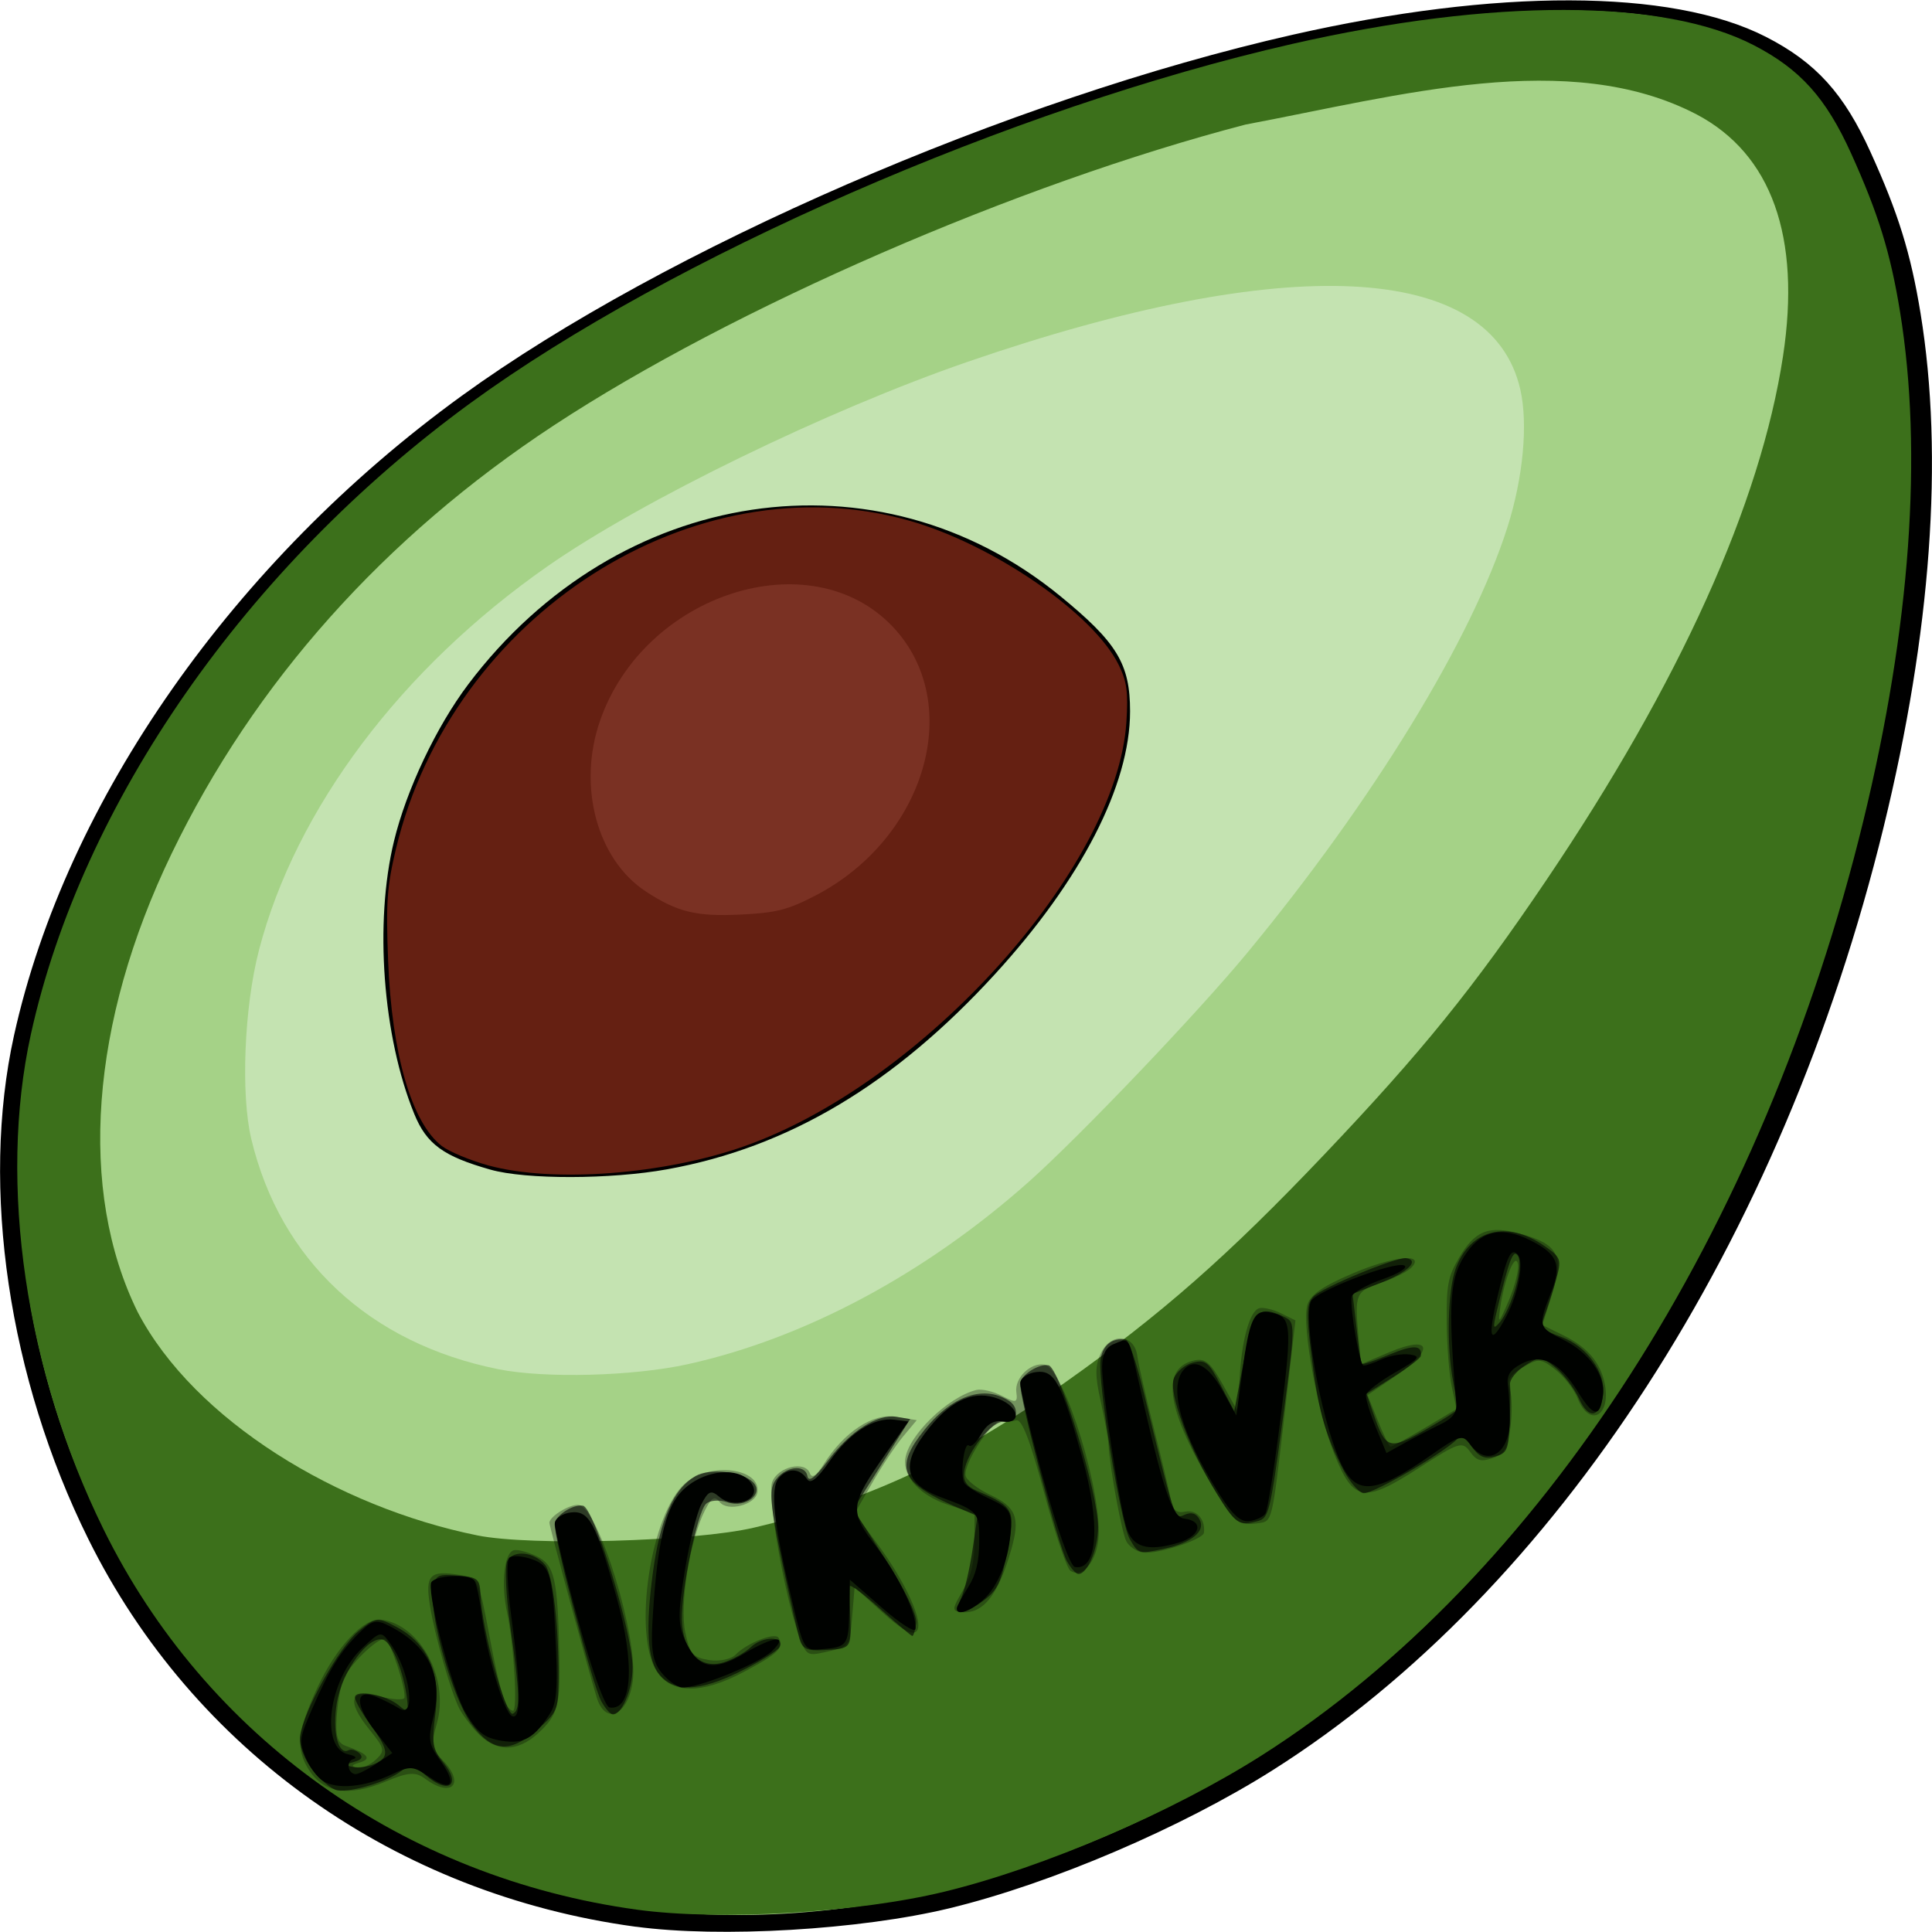
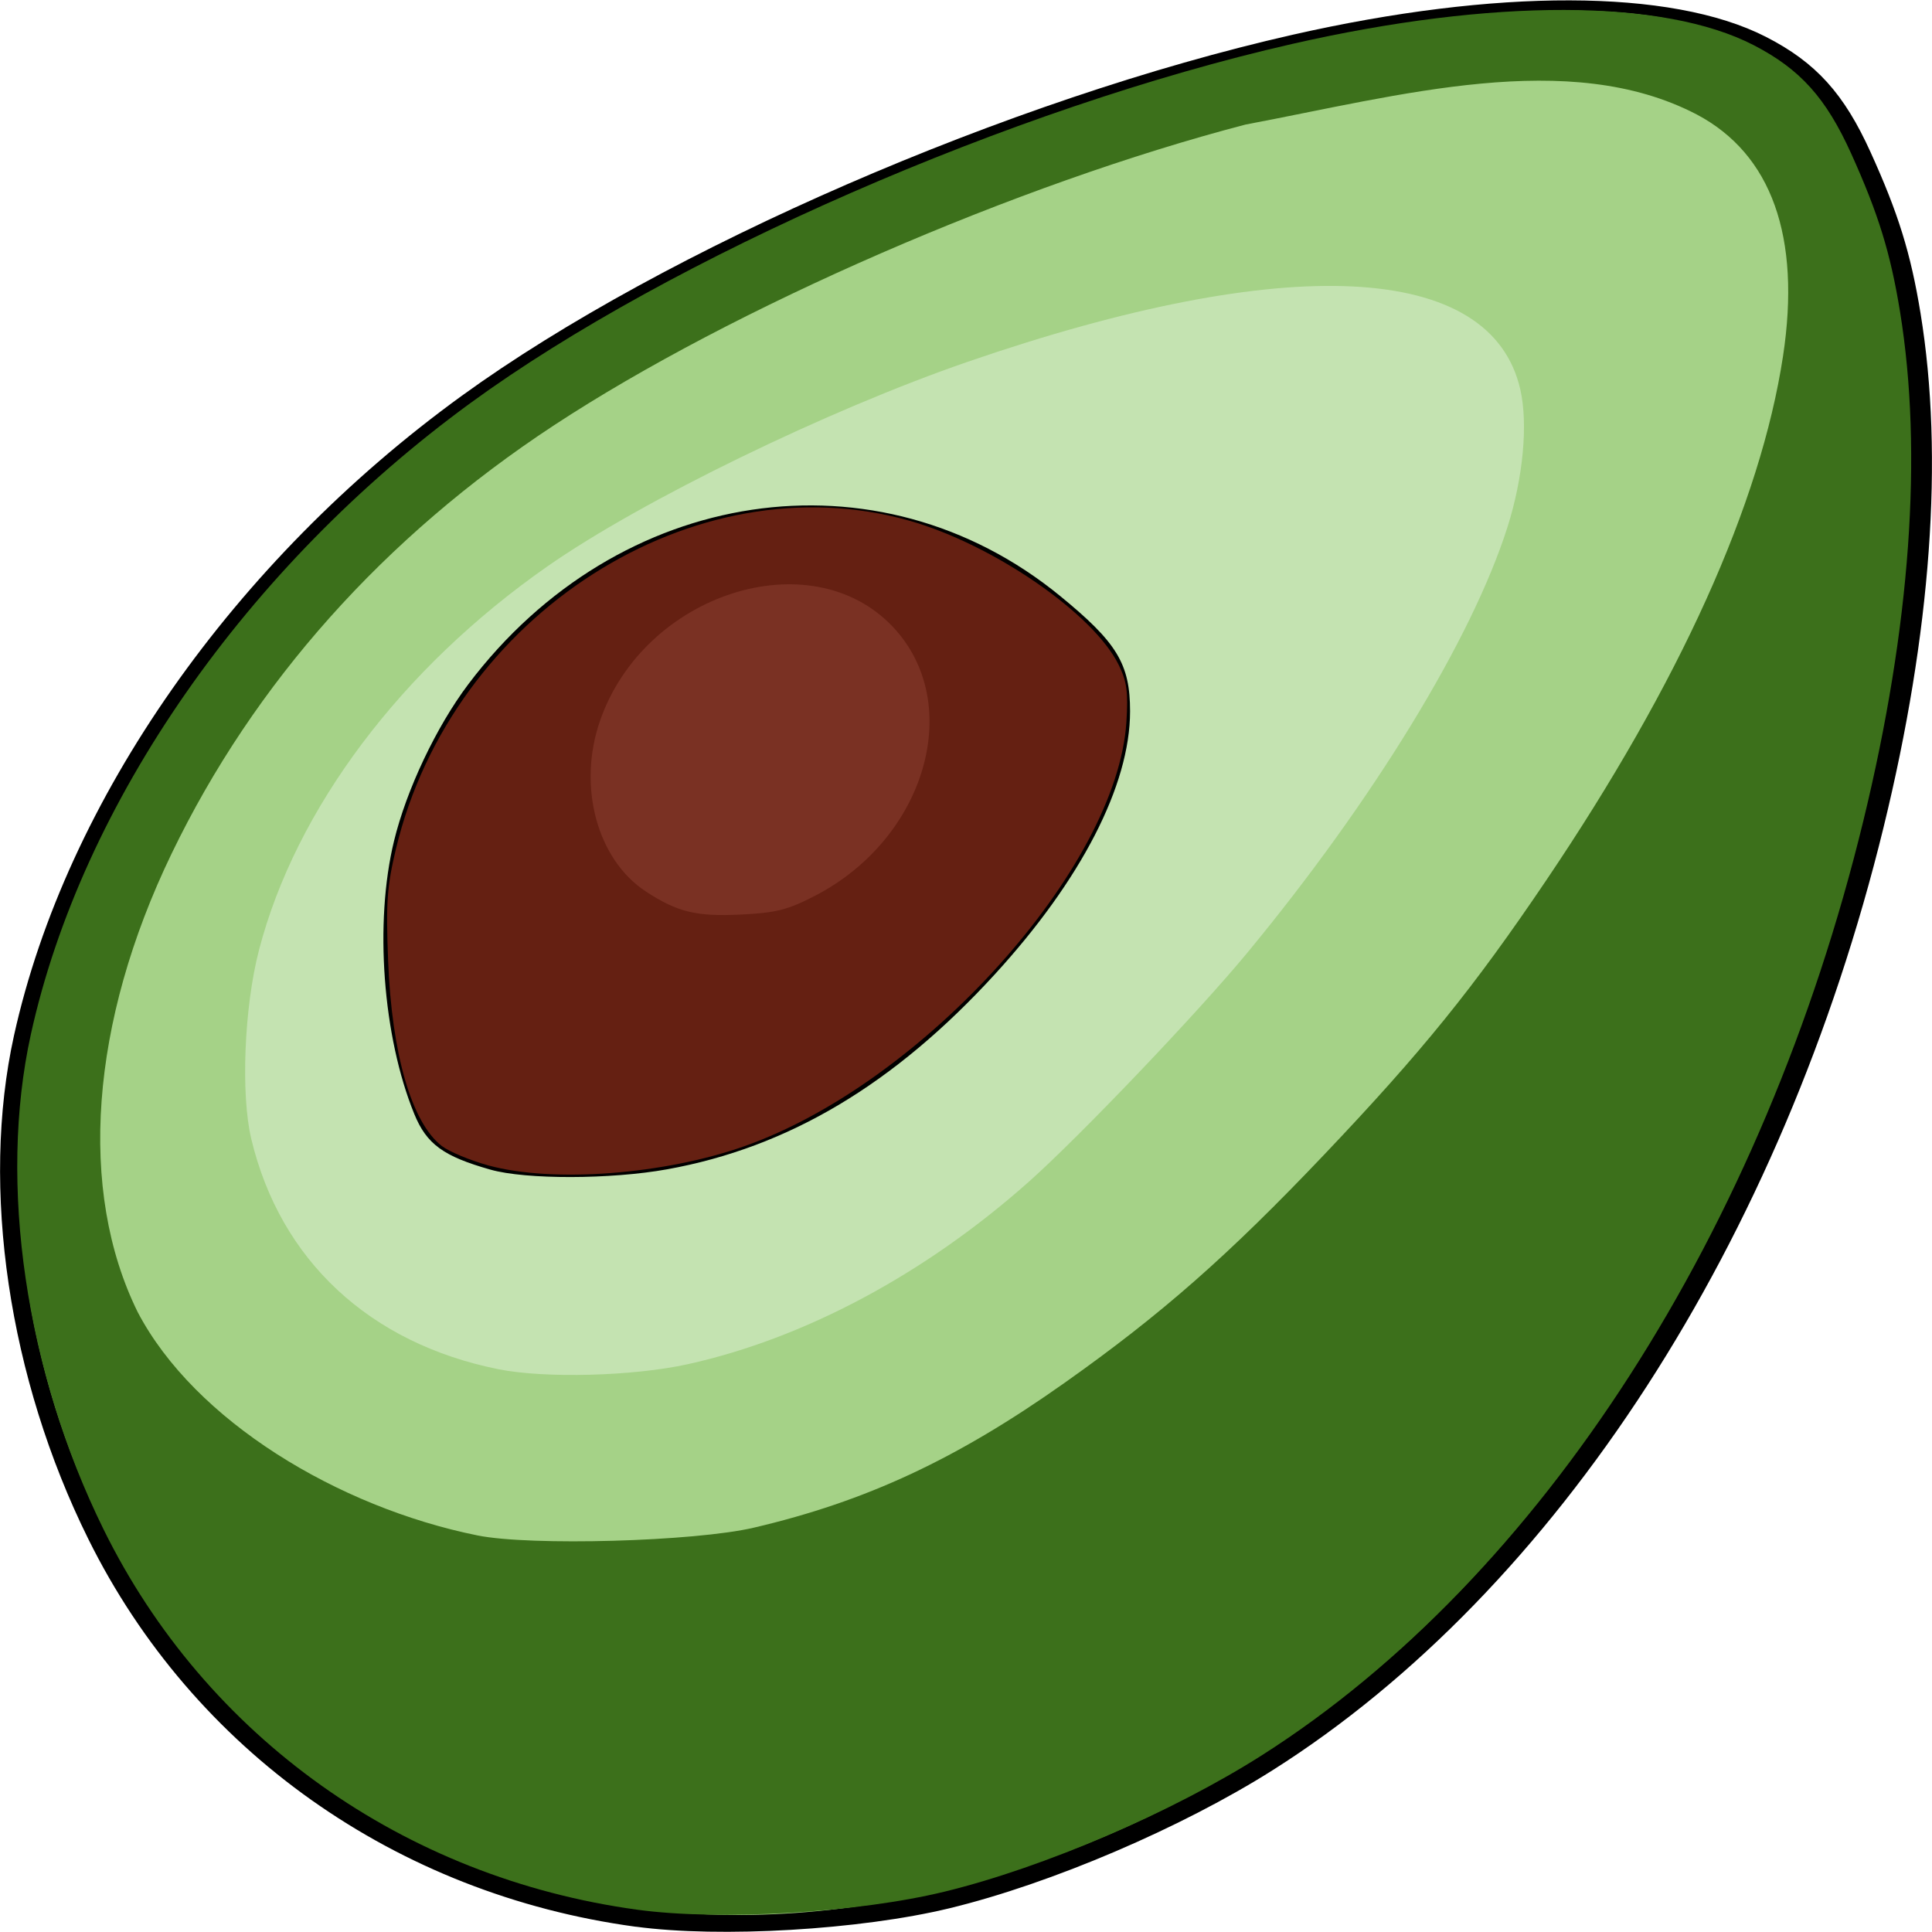
<svg xmlns="http://www.w3.org/2000/svg" width="512" height="512" viewBox="0 0 512 512" version="1.1" id="svg5" xml:space="preserve">
  <defs id="defs2" />
  <g id="layer1" transform="translate(-134.2389,-98.26103)">
    <path style="display:inline;fill:#c4e3b1;stroke:#000000;stroke-width:0.534;stroke-linejoin:round;stroke-dasharray:none;stroke-opacity:1;paint-order:fill markers stroke" d="m 69.621,38.069 c -4.729,-0.638 -8.735,-3.459 -10.802,-7.607 -1.579,-3.168 -2.136,-6.913 -1.473,-9.896 1.03,-4.631 4.365,-9.363 8.903,-12.633 4.042,-2.913 10.963,-5.902 16.619,-7.177 4.061,-0.916 7.522,-0.907 9.345,0.023 0.942,0.481 1.464,1.054 1.974,2.17 0.55,1.202 0.795,1.987 0.988,3.163 0.464,2.823 0.21,6.309 -0.741,10.175 -2.021,8.212 -6.529,15.138 -12.162,18.685 -1.812,1.141 -4.418,2.249 -6.428,2.733 -1.765,0.425 -4.555,0.588 -6.222,0.363 z" id="path369-6" transform="matrix(13.17366,0,0,13.25091,-614.0676,100.8978)" />
    <path id="path367-0" style="display:inline;fill:#a5d287;stroke-width:1.358" d="M 166.199,509.957 C 83.182,497.782 21.461,437.69 4.36,352.39 0.304,332.155 -0.586,301.841 2.368,284.51 12.594,224.518 54.117,159.832 111.336,114.756 162.394,74.533 256.477,31.08 333.981,11.926 379.296,0.727 422.681,-2.764 448.019,2.752 c 16.054,3.494 28.386,9.712 36.597,18.453 6.833,7.274 17.873,31.376 21.583,47.119 11.418,48.452 5.027,115.651 -17.625,185.343 -28.043,86.276 -75.871,158.887 -132.825,201.652 -57.153,42.915 -128.753,63.553 -189.55,54.637 z m 15.067,-145.991 c 31.602,-6.944 64.129,-24.237 92.152,-48.993 13.759,-12.155 45.704,-45.437 59.153,-61.63 34.087,-41.04 60.658,-84.263 70.277,-114.316 4.255,-13.295 5.614,-27.714 3.488,-37.01 C 398.492,67.722 343.421,64.957 257.053,94.523 219.191,107.484 168.914,131.798 143.413,149.481 c -39.573,27.439 -68.163,65.247 -78.073,103.242 -3.991,15.303 -4.945,38.742 -2.065,50.727 7.834,32.593 31.967,54.929 66.857,61.875 12.579,2.504 36.437,1.87 51.135,-1.359 z" transform="matrix(0.9803057,0,0,0.9860543,138.8072,100.8978)" />
    <path style="display:inline;fill:#7a3123;stroke:#000000;stroke-width:1.358;stroke-opacity:1" d="m 128.068,311.012 c -12.552,-3.545 -16.874,-6.677 -20.113,-14.573 -8.473,-20.658 -10.75,-51.147 -5.445,-72.903 3.344,-13.713 11.384,-30.584 19.964,-41.894 40.265,-53.073 110.071,-63.441 159.023,-23.619 15.26,12.414 18.662,17.969 18.662,30.47 0,19.633 -13.121,44.962 -36.376,70.221 -27.184,29.527 -55.627,46.361 -88.202,52.204 -15.179,2.722 -38.045,2.767 -47.514,0.093 z" transform="matrix(0.9803057,0,0,0.9860543,138.8072,100.8978)" id="path53716" />
    <path id="path54776" style="display:inline;fill:#3c701b;fill-opacity:1;stroke:none;stroke-width:1.803;stroke-linejoin:round;stroke-dasharray:none;stroke-opacity:1;paint-order:fill markers stroke" d="M 418.219,0.001 C 396.837,-0.053 371.711,2.996 344.589,9.149 269.032,26.287 176.592,66.445 122.593,105.594 61.974,149.544 17.43,213.133 3.67,275.367 -5.194,315.452 2.248,365.791 23.338,408.36 c 27.614,55.738 81.127,93.64 144.303,102.22 22.274,3.025 59.527,0.841 83.108,-4.873 26.857,-6.508 61.658,-21.392 85.869,-36.73 C 411.865,421.304 472.086,328.225 499.081,217.87 511.791,165.914 515.187,119.068 508.989,81.131 506.407,65.327 503.127,54.769 495.786,38.619 488.972,23.63 482.003,15.924 469.414,9.458 457.241,3.207 439.601,0.055 418.219,0.001 Z M 454.013,28.084 c 20.248,10.631 28.248,32.903 23.337,64.968 -6.07,39.63 -27.916,87.714 -63.976,140.816 -19.708,29.022 -33.641,46.138 -60.06,73.771 -26.007,27.201 -43.974,42.903 -70.201,61.349 -29.163,20.512 -53.613,31.84 -83.989,38.913 -15.996,3.725 -60.379,4.963 -74.707,2.084 C 86.646,402.401 47.927,379.09 32.569,349.976 16.361,317.292 19.713,272.124 41.71,226.785 64.004,180.832 99.208,141.615 145.036,111.671 193.426,80.053 270.369,46.781 332.054,30.802 373.827,22.969 419.458,10.18 454.013,28.084 Z" transform="matrix(0.9803057,0,0,0.9860543,138.8072,100.8978)" />
    <path style="display:inline;fill:#652012;stroke-width:1.358" d="m 127.368,310.542 c -4.944,-1.352 -10.614,-3.704 -12.6,-5.226 -8.16,-6.254 -13.546,-24.786 -14.514,-49.947 -0.598,-15.522 -0.29,-19.846 2.126,-29.909 15.106,-62.923 80.627,-104.569 138.758,-88.198 22.703,6.394 49.868,24.999 56.644,38.795 2.201,4.481 2.579,7.284 2.064,15.302 -2.516,39.193 -54.888,97.022 -103.251,114.009 -21.801,7.657 -51.917,9.908 -69.226,5.174 z m 88.387,-72.512 c 29.984,-15.482 40.481,-51.755 20.916,-72.276 -22.185,-23.268 -67.124,-8.938 -79.103,25.223 -6.18,17.626 -0.838,37.384 12.434,45.988 8.49,5.503 13.553,6.726 25.516,6.16 9.595,-0.454 12.82,-1.266 20.237,-5.095 z" id="path347-6" transform="matrix(0.9803057,0,0,0.9860543,138.8072,100.8978)" />
  </g>
-   <g id="layer2" transform="matrix(1.077759,0.1762374,-0.1600035,1.187107,12.16229,-127.4123)">
-     <path style="display:inline;fill:#000000;fill-opacity:0.298;stroke-width:1.358" d="m 136.296,482.246 c -3.928,-4.12 -4.077,-8.114 -0.683,-18.243 3.191,-9.522 8.952,-17.058 13.143,-17.193 9.668,-0.312 18.425,10.549 16.774,20.804 -0.755,4.687 -0.448,5.606 2.558,7.673 6.313,4.339 3.485,8.076 -3.563,4.708 -2.557,-1.222 -4.291,-0.843 -9.544,2.087 -8.256,4.604 -14.401,4.659 -18.685,0.165 z m 15.716,-4.63 c 1.995,-2.312 1.83,-2.74 -2.447,-6.319 -6.633,-5.551 -6.137,-8.303 1.381,-7.676 3.283,0.274 5.969,-10e-4 5.969,-0.611 0,-2.223 -5.394,-12.127 -6.605,-12.127 -1.917,0 -7.981,7.296 -8.782,10.566 -0.393,1.603 -0.523,5.354 -0.29,8.335 0.325,4.158 1.042,5.523 3.077,5.861 5.595,0.93 6.819,1.887 3.979,3.112 -1.957,0.844 -2.098,1.17 -0.537,1.242 1.164,0.054 3.079,-1.018 4.256,-2.383 z m 23.435,-9.628 c -1.804,-1.304 -4.04,-3.338 -4.969,-4.521 -2.498,-3.179 -8.272,-15.059 -10.415,-21.429 -2.197,-6.53 -1.186,-7.814 6.136,-7.792 4.606,0.014 4.677,0.107 9.11,12.151 4.475,12.156 6.273,15.615 8.117,15.615 1.234,0 -1.904,-14.511 -4.603,-21.287 -2.442,-6.129 -2.618,-12.966 -0.356,-13.818 0.912,-0.344 3.519,-0.101 5.794,0.539 4.447,1.251 5.649,4.153 8.488,20.497 1.953,11.242 1.652,13.381 -2.546,18.095 -4.42,4.962 -9.637,5.652 -14.757,1.95 z m 27.698,-11.888 c -2.765,-5.371 -17.051,-35.946 -17.051,-36.494 0,-1.53 4.494,-4.892 6.539,-4.892 4.899,0 18.662,26.951 18.662,36.545 0,7.683 -5.121,10.725 -8.15,4.841 z m 13.574,-7.874 c -7.039,-7.382 -6.52,-34.395 0.807,-42.08 5.32,-5.58 17.643,-6.009 17.643,-0.615 0,2.809 -6.538,5.432 -8.748,3.509 -1.442,-1.255 -2.13,-0.759 -3.318,2.393 -2.653,7.039 -3.055,21.514 -0.757,27.282 1.827,4.586 2.623,5.213 6.624,5.213 2.509,0 5.32,-0.976 6.271,-2.178 2.28,-2.882 8.656,-6.288 9.707,-5.185 1.815,1.903 0.505,3.472 -7.332,8.785 -9.377,6.357 -16.627,7.355 -20.897,2.876 z M 249.716,435.178 c -4.761,-8.202 -12.098,-29.165 -11.33,-32.373 0.853,-3.563 7.223,-5.934 8.792,-3.272 0.66,1.12 1.658,0.313 3.014,-2.438 3.844,-7.796 10.168,-12.986 15.825,-12.986 h 5.144 l -2.749,4.05 c -1.512,2.227 -4.19,7.312 -5.952,11.299 l -3.202,7.25 6.193,5.611 c 8.412,7.622 14.258,16.054 12.447,17.955 -0.98,1.028 -3.622,0.132 -8.833,-2.996 l -7.435,-4.462 0.365,6.566 c 0.359,6.461 0.285,6.595 -4.659,8.415 -4.969,1.829 -5.053,1.8 -7.618,-2.618 z m 38.038,-15.437 c 1.54,-3.388 1.889,-6.477 1.241,-11.008 l -0.9,-6.298 -6.712,-0.968 c -6.928,-0.999 -11.729,-4.479 -11.729,-8.5 0,-5.248 8.235,-14.996 14.845,-17.573 1.235,-0.481 4.1,-0.317 6.366,0.364 3.659,1.101 4.034,0.953 3.347,-1.319 -0.911,-3.011 2.434,-7.025 5.854,-7.025 4.932,0 18.662,26.966 18.662,36.652 0,5.01 -2.77,8.648 -5.689,7.473 -0.959,-0.386 -4.968,-7.673 -8.909,-16.193 -4.988,-10.784 -7.72,-15.268 -8.992,-14.756 -1.005,0.404 -2.661,0.735 -3.681,0.735 -2.211,0 -7.675,10.642 -6.756,13.156 0.354,0.966 3.312,2.462 6.575,3.324 6.661,1.759 7.965,3.896 6.82,11.182 -1.683,10.716 -4.885,15.463 -10.428,15.463 -1.839,0 -1.83,-0.495 0.086,-4.71 z m 37.761,-16.656 c -1.415,-1.789 -6.44,-15.67 -7.435,-20.542 -0.254,-1.244 -1.731,-5.355 -3.282,-9.136 -2.232,-5.442 -2.538,-7.653 -1.467,-10.607 1.758,-4.851 7.422,-5.238 8.806,-0.602 0.514,1.722 3.308,8.451 6.209,14.955 2.901,6.503 5.804,13.275 6.451,15.048 0.907,2.486 1.82,3.009 3.993,2.286 2.634,-0.877 5.065,0.999 5.118,3.949 0.028,1.542 -10.633,6.472 -14.075,6.509 -1.552,0.017 -3.495,-0.82 -4.318,-1.86 z m 17.867,-16.303 c -12.8,-14.501 -15.169,-23.045 -7.13,-25.721 2.349,-0.782 3.845,0.105 7.464,4.427 l 4.527,5.405 -0.701,-6.911 c -0.873,-8.609 0.149,-15.658 2.403,-16.565 0.944,-0.38 3.377,-0.225 5.406,0.344 l 3.689,1.035 0.45,22.35 c 0.449,22.287 0.441,22.352 -2.582,23.202 -5.219,1.466 -5.879,1.097 -13.526,-7.565 z m 29.36,-10.131 c -5.436,-8.587 -12.007,-26.863 -11.353,-31.574 0.325,-2.341 2.951,-4.634 9.73,-8.497 9.392,-5.352 17.088,-7.242 14.097,-3.462 -0.815,1.029 -3.872,3.003 -6.794,4.385 -5.835,2.76 -6.031,3.408 -3.745,12.372 l 1.568,6.149 6.393,-3.621 c 9.343,-5.293 10.981,-2.385 2.631,4.67 l -6.462,5.46 3.296,5.223 c 1.813,2.873 3.561,5.223 3.885,5.223 0.324,0 3.761,-2.382 7.638,-5.294 l 7.049,-5.294 -1.866,-4.655 c -1.026,-2.56 -2.526,-8.845 -3.332,-13.965 -1.272,-8.08 -1.159,-9.988 0.857,-14.443 2.997,-6.624 6.157,-8.287 14.206,-7.476 9.263,0.934 11.045,3.23 9.376,12.082 l -1.329,7.051 5.446,1.52 c 6.165,1.721 9.868,4.691 11.53,9.248 2.478,6.795 -2.383,9.956 -6.117,3.979 -1.146,-1.835 -3.966,-4.292 -6.265,-5.46 -3.88,-1.971 -4.448,-1.924 -7.892,0.648 -3.008,2.247 -3.461,3.264 -2.387,5.369 0.729,1.428 1.325,5.156 1.325,8.283 0,4.712 -0.567,5.957 -3.31,7.268 -2.671,1.276 -3.76,1.157 -5.637,-0.62 -2.153,-2.037 -3.019,-1.644 -11.611,5.281 -12.229,9.856 -14.769,9.875 -20.924,0.151 z m 37.972,-48.188 c -1.054,-2.486 -2.792,3.916 -2.833,10.433 -0.022,3.624 0.221,3.349 1.846,-2.087 1.029,-3.443 1.473,-7.199 0.987,-8.347 z" id="path345" />
-     <path style="display:inline;fill:#000000;fill-opacity:0.601;stroke-width:1.358" d="m 137.121,482.059 c -2.47,-2.18 -4.081,-4.92 -4.081,-6.941 0,-5.545 6.51,-20.81 10.648,-24.969 3.662,-3.68 4.176,-3.807 9.119,-2.254 7.956,2.5 12.065,8.494 12.065,17.599 0,6.41 0.492,7.849 3.543,10.367 4.982,4.11 2.376,6.749 -3.511,3.556 -3.827,-2.076 -4.477,-2.093 -6.501,-0.171 -2.886,2.739 -11.255,6.414 -14.608,6.414 -1.426,0 -4.43,-1.621 -6.674,-3.601 z m 14.575,-3.403 c 3.613,-2.028 3.228,-3.599 -2.077,-8.484 -2.553,-2.351 -4.642,-4.836 -4.642,-5.522 0,-1.744 7.576,-1.56 10.823,0.264 2.425,1.361 2.599,1.19 1.763,-1.739 -1.603,-5.615 -5.35,-11.57 -7.561,-12.016 -3.63,-0.733 -8.936,8.16 -9.198,15.416 -0.228,6.32 2.002,11.452 4.323,9.947 0.647,-0.419 1.883,-0.304 2.746,0.255 1.079,0.7 0.768,1.347 -0.995,2.071 -2.35,0.965 -2.363,1.062 -0.156,1.151 1.325,0.054 3.563,-0.55 4.974,-1.342 z m 22.095,-12.384 c -5.113,-4.709 -13.165,-21.055 -13.401,-27.206 -0.151,-3.936 0.161,-4.207 5.297,-4.601 5.067,-0.389 5.512,-0.134 6.215,3.552 1.374,7.206 10.066,25.644 11.615,24.639 1.711,-1.109 1.15,-4.134 -3.637,-19.581 -1.923,-6.206 -3.121,-12.31 -2.662,-13.563 0.987,-2.698 6.146,-3.001 9.202,-0.54 2.203,1.773 5.401,13.165 7.025,25.024 0.853,6.23 0.647,6.86 -3.755,11.477 -5.766,6.047 -9.971,6.259 -15.899,0.8 z m 30.601,-9.478 c -2.671,-3.239 -16.972,-34.544 -16.972,-37.153 0,-1.919 3.8,-4.931 6.213,-4.926 2.729,0.007 16.018,25.946 17.173,33.523 0.743,4.873 -1.111,10.991 -3.332,10.991 -0.591,0 -1.978,-1.095 -3.082,-2.434 z m 13.153,-7.887 c -3.389,-2.696 -4.924,-9.601 -4.924,-22.15 0,-11.816 2.253,-18.965 7.1,-22.525 3.086,-2.267 11.095,-2.685 14.036,-0.732 3.161,2.098 -0.901,6.017 -5.501,5.309 -2.061,-0.317 -4.364,0.201 -5.117,1.153 -1.811,2.289 -3.156,19.761 -2.013,26.152 1.234,6.901 5.95,10.177 11.302,7.852 2.131,-0.926 4.906,-2.878 6.166,-4.339 2.469,-2.862 7.731,-3.677 6.903,-1.07 -0.277,0.872 -4.315,4.002 -8.972,6.956 -8.899,5.644 -14.822,6.703 -18.98,3.396 z M 250.025,436.06 c -0.708,-1.412 -3.795,-8.925 -6.859,-16.696 -4.437,-11.255 -5.287,-14.686 -4.174,-16.867 1.792,-3.513 6.695,-4.954 7.681,-2.259 0.5,1.366 1.899,0.073 4.403,-4.069 4.372,-7.231 10.41,-12.06 15.077,-12.06 h 3.387 l -5.378,10.85 -5.378,10.85 9.413,9.873 c 5.7,5.978 9.413,11.027 9.413,12.799 0,1.609 -0.241,2.926 -0.536,2.926 -0.295,0 -4.174,-2.157 -8.621,-4.793 -4.447,-2.636 -8.059,-4.358 -8.028,-3.826 0.032,0.532 0.551,3.642 1.153,6.91 1.233,6.685 1.247,6.664 -5.418,7.975 -3.942,0.776 -5.09,0.474 -6.137,-1.613 z m 37.603,-14.739 c 0.573,-1.722 1.09,-6.573 1.149,-10.781 l 0.108,-7.651 -5.305,-1.205 c -13.561,-3.08 -15.987,-6.099 -11.296,-14.06 5.709,-9.689 13.438,-13.849 20.472,-11.018 2.952,1.188 2.618,4.72 -0.447,4.72 -2.914,0 -8.066,7.863 -8.066,12.31 0,2.081 1.065,3.178 3.647,3.758 9.508,2.133 9.981,2.741 9.342,12.009 -0.492,7.133 -1.174,9.041 -4.209,11.78 -4.644,4.19 -6.761,4.244 -5.395,0.138 z m 24.198,-11.825 c -2.671,-3.239 -16.972,-34.544 -16.972,-37.153 0,-1.919 3.8,-4.931 6.213,-4.926 2.729,0.007 16.018,25.946 17.173,33.523 0.743,4.873 -1.111,10.991 -3.332,10.991 -0.591,0 -1.978,-1.096 -3.082,-2.434 z m 14.426,-7.039 c -2.73,-3.164 -12.821,-33.081 -12.825,-38.024 -0.003,-3.344 2.048,-5.366 5.444,-5.366 0.688,0 3.226,4.539 5.64,10.086 12.351,28.384 11.803,27.38 14.212,26.028 1.545,-0.867 2.743,-0.684 3.736,0.569 1.835,2.32 -1.224,5.362 -7.68,7.636 -5.83,2.054 -5.965,2.039 -8.526,-0.929 z m 19.382,-13.133 c -7.946,-8.574 -14.819,-20.125 -13.979,-23.493 0.385,-1.542 2.204,-3.405 4.044,-4.138 2.952,-1.177 3.826,-0.72 7.445,3.897 l 4.1,5.231 0.663,-11.08 c 0.708,-11.832 1.635,-13.077 8.395,-11.286 2.802,0.742 2.879,1.352 2.879,22.584 0,20.53 -0.157,21.885 -2.653,22.911 -4.443,1.827 -5.222,1.496 -10.895,-4.626 z m 29.093,-10.433 c -5.288,-7.057 -7.452,-11.756 -10.904,-23.68 -2.428,-8.385 -2.635,-10.488 -1.209,-12.29 1.814,-2.292 18.748,-11.676 21.071,-11.676 3.341,0 0.809,3.028 -5.204,6.224 l -6.564,3.489 2.058,7.316 c 1.132,4.024 2.199,7.476 2.372,7.672 0.173,0.196 3.042,-1.165 6.376,-3.024 5.518,-3.077 7.628,-3.309 7.628,-0.837 0,0.495 -2.664,2.994 -5.92,5.553 l -5.92,4.652 2.272,4.06 c 4.122,7.366 5.033,7.492 12.921,1.794 3.991,-2.883 7.257,-5.466 7.257,-5.74 0,-0.274 -0.881,-2.858 -1.957,-5.743 -2.83,-7.582 -4.345,-19.877 -3.081,-24.995 2.219,-8.983 10.754,-12.342 20.503,-8.069 4.546,1.992 4.73,2.333 3.937,7.303 -0.457,2.867 -1.178,6.534 -1.601,8.148 -0.67,2.555 -0.058,3.054 4.732,3.857 6.469,1.085 11.953,6.199 11.953,11.148 0,5.168 -2.678,5.979 -5.644,1.71 -1.424,-2.051 -4.398,-4.71 -6.609,-5.909 -3.757,-2.038 -4.246,-1.998 -7.489,0.61 -1.908,1.535 -3.243,3.629 -2.967,4.653 0.277,1.025 0.799,4.828 1.162,8.451 0.596,5.961 0.359,6.708 -2.492,7.85 -2.43,0.973 -3.801,0.636 -5.993,-1.473 -1.563,-1.504 -3.055,-2.183 -3.316,-1.51 -0.929,2.398 -18.816,15.672 -21.119,15.672 -1.289,0 -4.102,-2.348 -6.252,-5.217 z m 36.223,-45.125 c 0.53,-3.287 0.335,-6.159 -0.475,-7.008 -1.366,-1.433 -2.004,1.031 -3.289,12.702 -0.454,4.123 -0.302,4.421 1.173,2.306 0.932,-1.336 2.098,-4.936 2.591,-7.999 z" id="path343" />
-     <path style="display:inline;fill:#000200;stroke-width:1.358" d="m 140.023,484.133 c -1.567,-0.608 -3.833,-2.682 -5.037,-4.609 -2.039,-3.264 -2.032,-4.008 0.102,-10.856 2.897,-9.297 4.858,-13.333 8.806,-18.125 2.741,-3.327 3.67,-3.659 7.235,-2.587 10.132,3.048 14.54,9.177 13.341,18.551 -0.602,4.708 -0.183,5.912 3.133,9.011 4.874,4.555 3.785,6.536 -2.16,3.931 -4.225,-1.852 -4.967,-1.782 -9.237,0.86 -5.932,3.671 -12.548,5.234 -16.182,3.824 z m 12.166,-5.607 3.59,-2.961 -4.737,-4.095 c -5.847,-5.055 -6.375,-8.761 -1.09,-7.642 2.006,0.425 4.692,1.196 5.969,1.714 4.62,1.875 1.554,-8.396 -4.113,-13.775 -2.681,-2.544 -2.794,-2.511 -6.723,2.001 -7.053,8.1 -6.926,23.397 0.197,23.656 1.657,0.06 2.263,0.427 1.347,0.814 -1.712,0.724 -1.011,3.249 0.902,3.249 0.588,0 2.684,-1.333 4.659,-2.961 z m 19.955,-14.358 c -3.78,-4.204 -12.576,-23.113 -12.576,-27.036 0,-1.85 9.176,-3.665 10.479,-2.073 0.548,0.67 1.752,3.749 2.676,6.843 2.604,8.723 8.528,20.63 10.59,21.285 2.463,0.782 1.412,-6.071 -3.322,-21.664 -2.036,-6.706 -3.044,-12.171 -2.369,-12.834 0.647,-0.635 3.092,-0.842 5.432,-0.459 4.803,0.785 5.563,2.461 8.922,19.691 1.499,7.685 1.634,10.994 0.541,13.216 -2.978,6.05 -5.431,7.832 -10.783,7.832 -4.296,0 -6.076,-0.891 -9.591,-4.8 z m 23.886,-24.544 c -4.735,-10.018 -8.609,-19.083 -8.609,-20.145 0,-1.062 1.574,-2.345 3.499,-2.851 4.338,-1.142 6.364,1.346 13.782,16.927 6.675,14.02 7.462,24.284 1.861,24.284 -1.144,0 -5.413,-7.383 -10.532,-18.215 z m 21.82,8.692 c -2.258,-1.918 -3.19,-4.47 -3.682,-10.086 -1.374,-15.658 -0.86,-24.065 1.754,-28.693 3.73,-6.603 14.366,-9.748 17.893,-5.291 2.322,2.935 -3.733,5.869 -7.615,3.689 -2.292,-1.287 -2.884,-0.96 -4.154,2.291 -0.815,2.085 -1.627,8.903 -1.805,15.151 -0.276,9.689 0.086,11.939 2.462,15.302 3.892,5.51 7.752,5.665 14.498,0.584 6.543,-4.928 10.279,-5.785 6.592,-1.511 -2.85,3.304 -17.353,11.13 -20.624,11.13 -1.262,0 -3.654,-1.155 -5.317,-2.567 z m 29.299,-19.975 c -7.069,-16.514 -9.127,-24.042 -7.293,-26.673 1.807,-2.592 4.753,-2.926 6.806,-0.773 1.001,1.05 2.418,-0.314 4.853,-4.672 3.901,-6.981 9.241,-11.253 14.264,-11.411 l 3.422,-0.107 -4.337,7.701 c -7.115,12.634 -7.072,13.995 0.65,20.777 6.436,5.651 12.096,13.431 12.096,16.623 0,0.852 -3.91,-0.706 -8.688,-3.46 l -8.688,-5.009 0.878,6.943 c 0.946,7.477 0.7,7.89 -5.514,9.286 -4.037,0.907 -4.179,0.752 -8.45,-9.226 z m 39.746,-4.654 c 0,-0.421 0.927,-2.645 2.06,-4.943 1.457,-2.954 1.803,-5.978 1.182,-10.319 -0.925,-6.472 -1.159,-6.657 -10.537,-8.321 -9.626,-1.708 -11.047,-5.914 -5.061,-14.974 4.597,-6.957 9.718,-9.752 15.709,-8.573 5.203,1.024 6.383,4.77 1.502,4.77 -2.041,0 -3.632,1.217 -4.648,3.556 -0.85,1.956 -1.99,3.268 -2.534,2.915 -1.357,-0.88 -1.257,6.927 0.106,8.357 0.603,0.632 3.587,1.78 6.632,2.55 4.748,1.202 5.599,1.977 5.976,5.447 0.719,6.61 -1.069,13.434 -4.447,16.977 -2.928,3.071 -5.941,4.368 -5.941,2.558 z m 16.567,-31.361 c -4.735,-10.018 -8.609,-19.083 -8.609,-20.145 0,-1.062 1.574,-2.345 3.499,-2.851 4.338,-1.142 6.364,1.346 13.782,16.927 6.675,14.02 7.462,24.284 1.861,24.284 -1.144,0 -5.413,-7.383 -10.532,-18.215 z m 21.453,7.433 c -2.709,-5.637 -10.349,-29.474 -10.894,-33.986 -0.33,-2.735 0.275,-4.315 2.031,-5.3 3.536,-1.985 3.383,-2.116 6.533,5.565 9.994,24.366 13.095,30.148 16.1,30.021 4.909,-0.207 4.554,3.215 -0.566,5.459 -7.263,3.183 -11.073,2.676 -13.204,-1.759 z m 21.208,-10.554 c -10.82,-11.469 -15.525,-21.196 -12.389,-25.615 2.159,-3.043 5.816,-1.887 10.056,3.178 l 4.116,4.917 v -9.672 c 0,-11.707 0.752,-14.08 4.452,-14.052 5.682,0.043 6.023,1.268 6.267,22.469 0.128,11.176 -0.133,20.941 -0.58,21.7 -0.447,0.759 -2.073,1.726 -3.613,2.148 -2.074,0.569 -4.227,-0.745 -8.31,-5.073 z m 27.89,-11.704 c -5.978,-9.081 -13.192,-29.421 -11.858,-33.436 0.787,-2.369 18.557,-11.704 21.242,-11.158 1.168,0.237 -0.943,1.921 -4.758,3.794 -3.772,1.852 -6.858,4.088 -6.858,4.969 0,2.697 4.173,14.62 5.098,14.567 0.479,-0.027 2.362,-0.944 4.186,-2.037 1.824,-1.093 4.784,-2.01 6.578,-2.037 2.834,-0.043 2.444,0.544 -2.971,4.472 -3.428,2.487 -6.239,5.158 -6.247,5.937 -0.007,0.779 1.522,3.785 3.398,6.681 l 3.411,5.265 4.215,-2.964 c 2.318,-1.63 5.885,-4.011 7.927,-5.29 2.665,-1.671 3.519,-3.11 3.03,-5.108 -5.396,-22.04 -5.755,-27.471 -2.221,-33.551 3.011,-5.179 7.677,-6.692 14.606,-4.735 7.18,2.028 8.559,4.191 6.831,10.716 -2.066,7.805 -1.949,8.064 4.472,9.866 6.642,1.863 11.349,6.334 11.349,10.779 0,4.995 -1.545,5.029 -6.077,0.134 -5.49,-5.928 -10.083,-7.232 -14.585,-4.139 -2.566,1.763 -3.186,3.059 -2.509,5.245 0.495,1.596 1.202,4.946 1.572,7.443 1.1,7.428 -4.005,11.241 -8.868,6.625 -1.931,-1.833 -2.85,-1.453 -8.67,3.592 -12.852,11.139 -17.27,12.005 -22.295,4.371 z m 35.636,-37.168 c 2.177,-5.464 2.534,-12.699 0.687,-13.896 -1.846,-1.197 -2.455,0.564 -3.481,10.075 -1.045,9.686 -0.072,11.016 2.794,3.822 z" id="path341" />
-   </g>
</svg>
